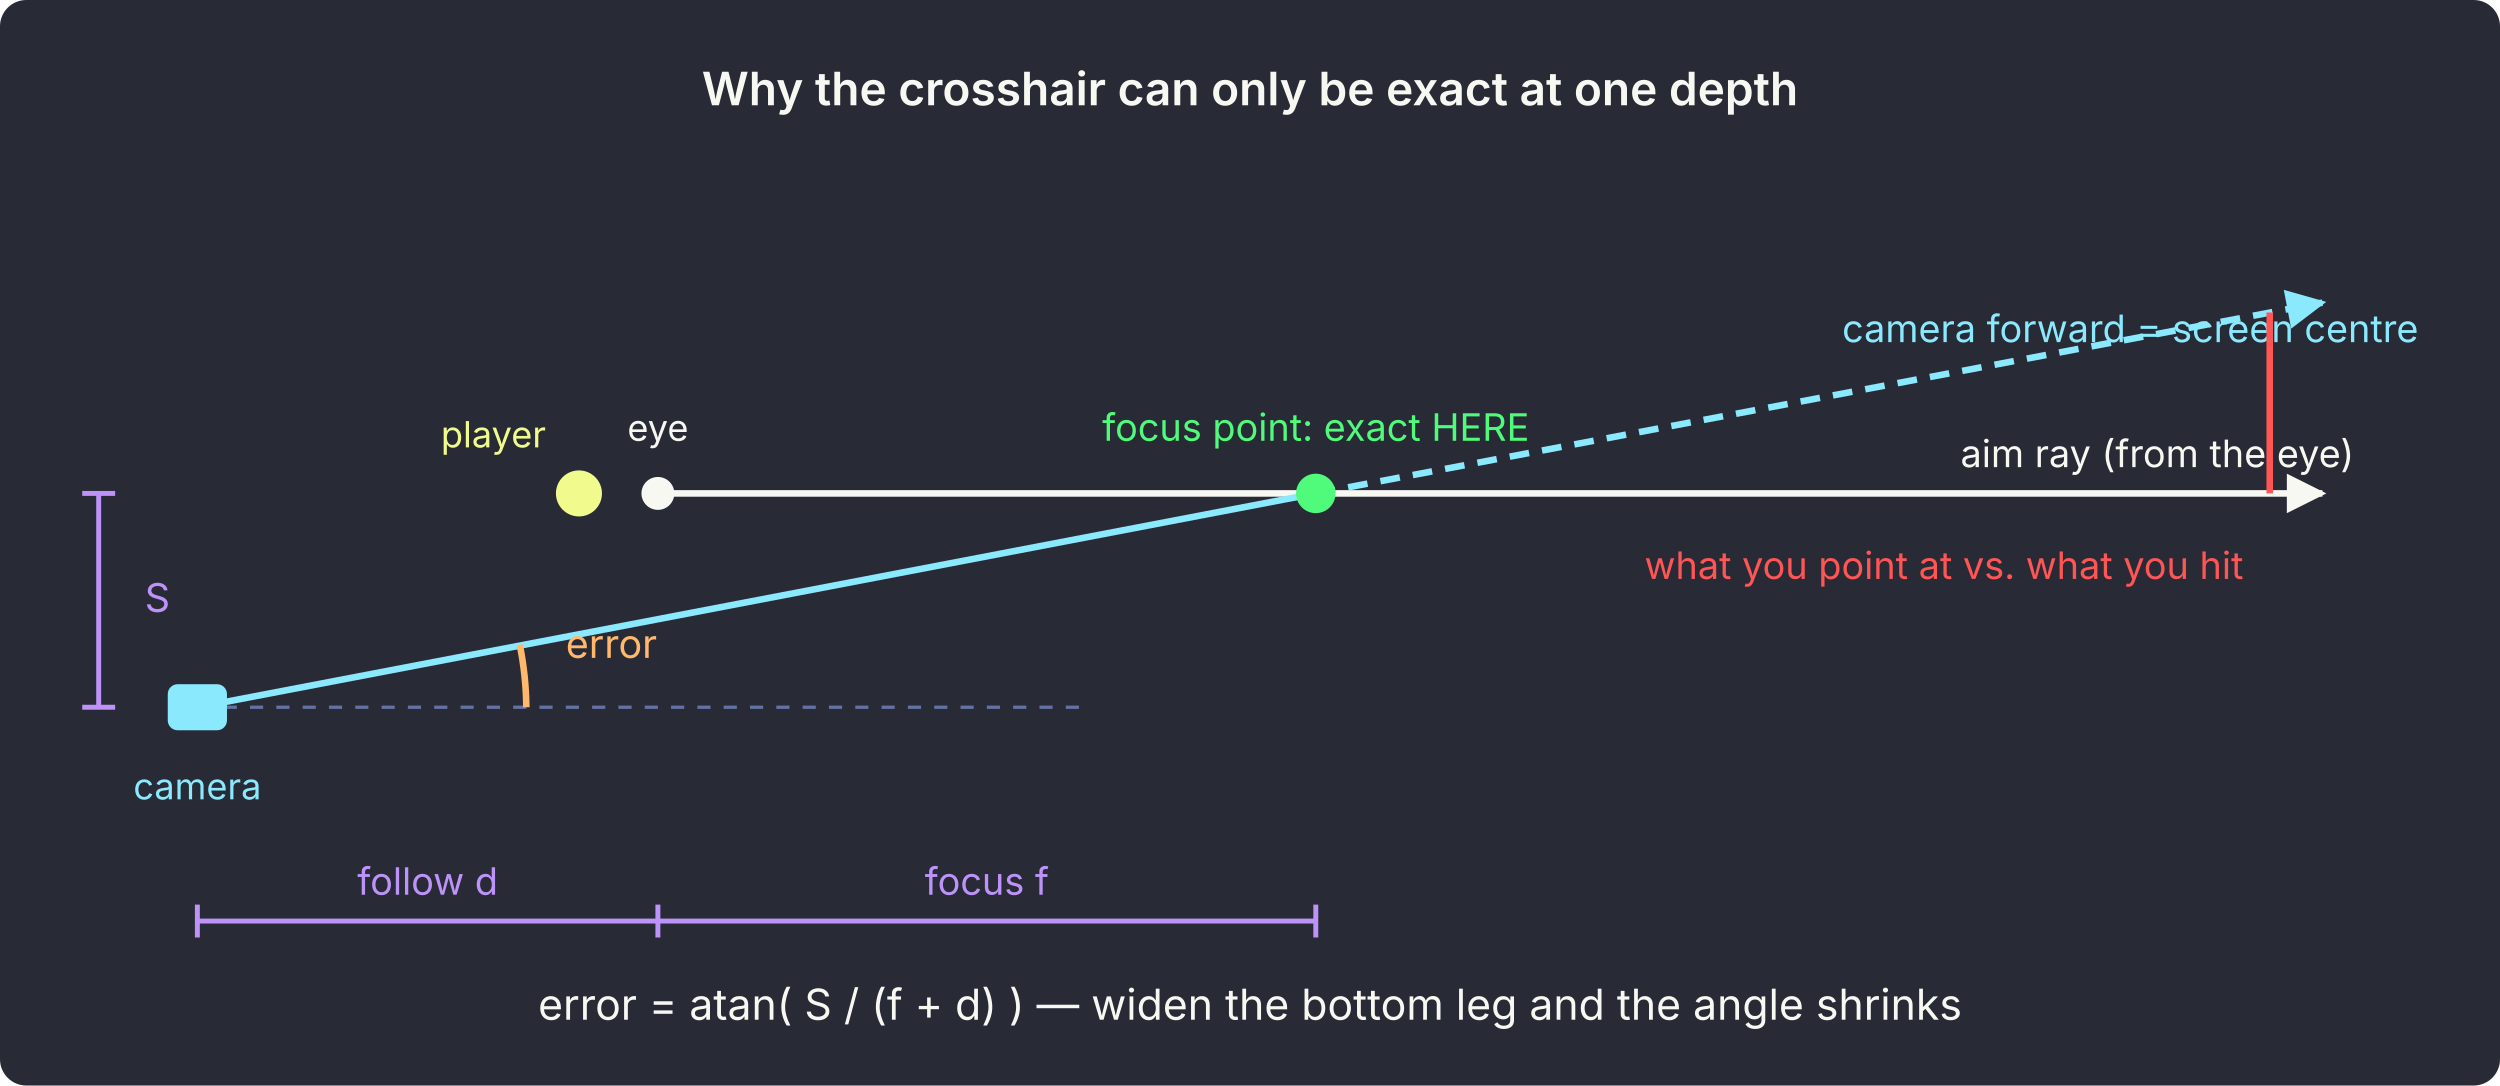
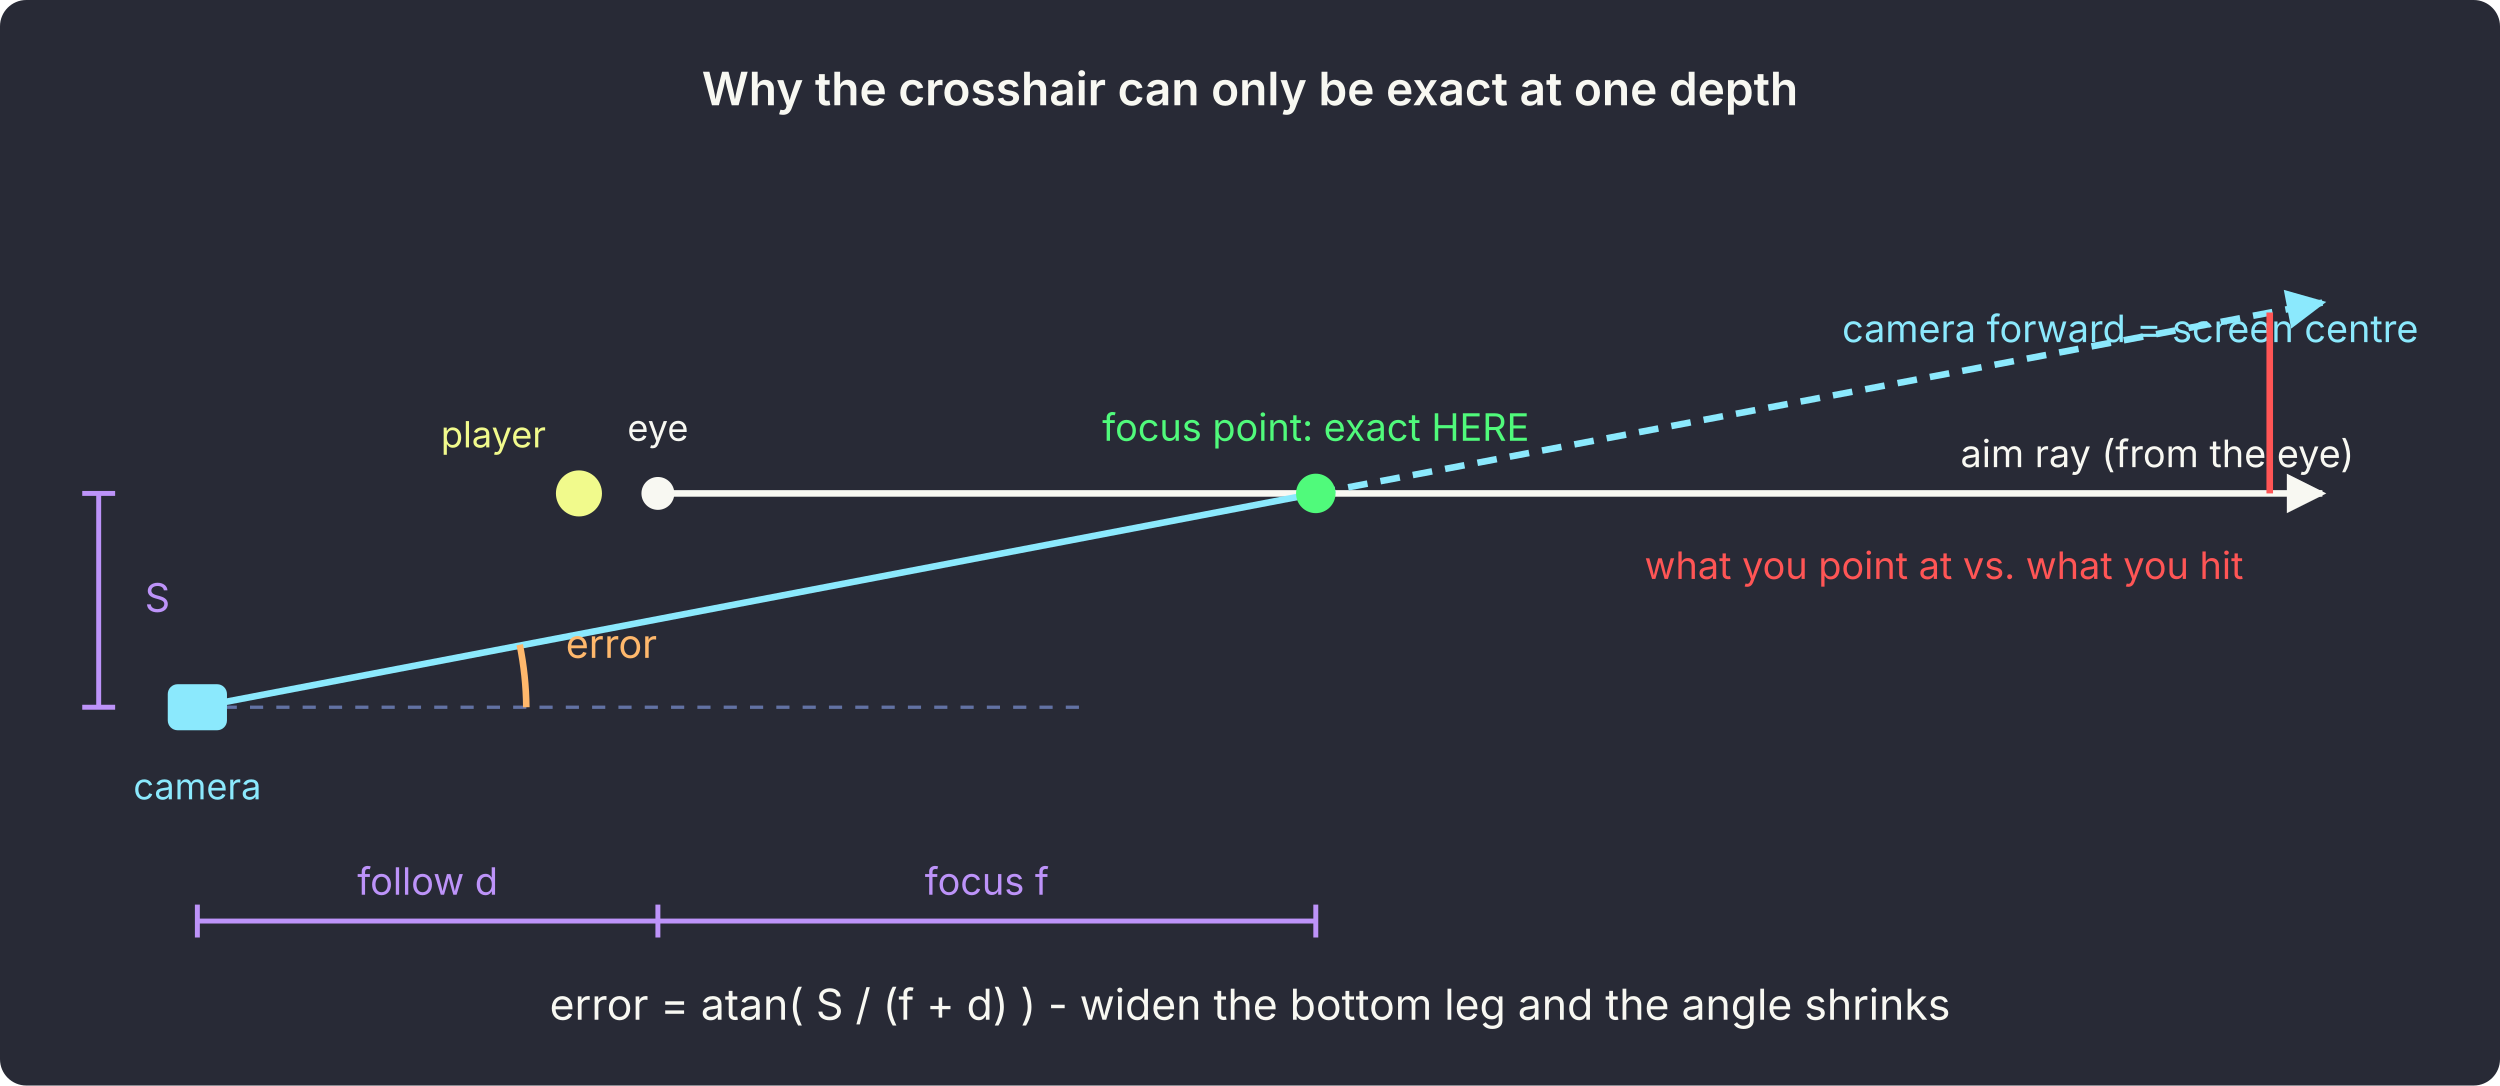
<svg xmlns="http://www.w3.org/2000/svg" viewBox="0 0 760 330" width="760" height="330" font-family="system-ui, -apple-system, 'Segoe UI', sans-serif" role="img" aria-label="Top-down diagram of crosshair parallax: the shoulder offset and the combined focus plus follow distance form a right triangle whose angle is the aiming error">
  <rect width="760" height="330" rx="8" fill="#282a36" />
  <defs>
    <marker id="ar-w" viewBox="0 0 10 10" refX="9" refY="5" markerWidth="6" markerHeight="6" orient="auto-start-reverse">
      <path d="M 0 0 L 10 5 L 0 10 z" fill="#f8f8f2" />
    </marker>
    <marker id="ar-c" viewBox="0 0 10 10" refX="9" refY="5" markerWidth="6" markerHeight="6" orient="auto-start-reverse">
      <path d="M 0 0 L 10 5 L 0 10 z" fill="#8be9fd" />
    </marker>
  </defs>
  <text x="380" y="32" fill="#f8f8f2" font-size="14" font-weight="600" text-anchor="middle">Why the crosshair can only be exact at one depth</text>
  <line x1="200" y1="150" x2="706" y2="150" stroke="#f8f8f2" stroke-width="2" marker-end="url(#ar-w)" />
  <text x="596" y="142" fill="#f8f8f2" font-size="11.5">aim ray (from the eye)</text>
  <line x1="60" y1="215" x2="400" y2="150" stroke="#8be9fd" stroke-width="2" />
  <line x1="400" y1="150" x2="706" y2="92" stroke="#8be9fd" stroke-width="2" stroke-dasharray="6 4" marker-end="url(#ar-c)" />
  <text x="560" y="104" fill="#8be9fd" font-size="11.5">camera forward = screen centre</text>
  <line x1="60" y1="215" x2="330" y2="215" stroke="#6272a4" stroke-width="1" stroke-dasharray="4 4" />
  <path d="M 160 215 A 100 100 0 0 0 158 196" fill="none" stroke="#ffb86c" stroke-width="2" />
  <text x="172" y="200" fill="#ffb86c" font-size="12">error</text>
  <line x1="690" y1="150" x2="690" y2="95" stroke="#ff5555" stroke-width="2" />
  <text x="682" y="176" fill="#ff5555" font-size="11.5" text-anchor="end">what you point at vs. what you hit</text>
  <circle cx="400" cy="150" r="6" fill="#50fa7b" />
  <text x="400" y="134" fill="#50fa7b" font-size="11.5" text-anchor="middle">focus point: exact HERE</text>
  <circle cx="200" cy="150" r="5" fill="#f8f8f2" />
  <text x="200" y="134" fill="#f8f8f2" font-size="11" text-anchor="middle">eye</text>
  <circle cx="176" cy="150" r="7" fill="#f1fa8c" />
  <text x="150" y="136" fill="#f1fa8c" font-size="11" text-anchor="middle">player</text>
  <rect x="51" y="208" width="18" height="14" rx="3" fill="#8be9fd" />
  <text x="60" y="243" fill="#8be9fd" font-size="11" text-anchor="middle">camera</text>
  <line x1="30" y1="150" x2="30" y2="215" stroke="#bd93f9" stroke-width="1.5" />
  <line x1="25" y1="150" x2="35" y2="150" stroke="#bd93f9" stroke-width="1.5" />
  <line x1="25" y1="215" x2="35" y2="215" stroke="#bd93f9" stroke-width="1.5" />
  <text x="44" y="186" fill="#bd93f9" font-size="12">S</text>
  <line x1="60" y1="280" x2="400" y2="280" stroke="#bd93f9" stroke-width="1.5" />
  <line x1="60" y1="275" x2="60" y2="285" stroke="#bd93f9" stroke-width="1.5" />
  <line x1="200" y1="275" x2="200" y2="285" stroke="#bd93f9" stroke-width="1.5" />
  <line x1="400" y1="275" x2="400" y2="285" stroke="#bd93f9" stroke-width="1.5" />
  <text x="130" y="272" fill="#bd93f9" font-size="11.5" text-anchor="middle">follow d</text>
  <text x="300" y="272" fill="#bd93f9" font-size="11.5" text-anchor="middle">focus f</text>
-   <text x="380" y="310" fill="#f8f8f2" font-size="13" text-anchor="middle">error = atan( S / (f + d) )   —   widen the bottom leg and the angle shrinks</text>
+   <text x="380" y="310" fill="#f8f8f2" font-size="13" text-anchor="middle">error = atan( S / (f + d) )   -   widen the bottom leg and the angle shrinks</text>
</svg>
